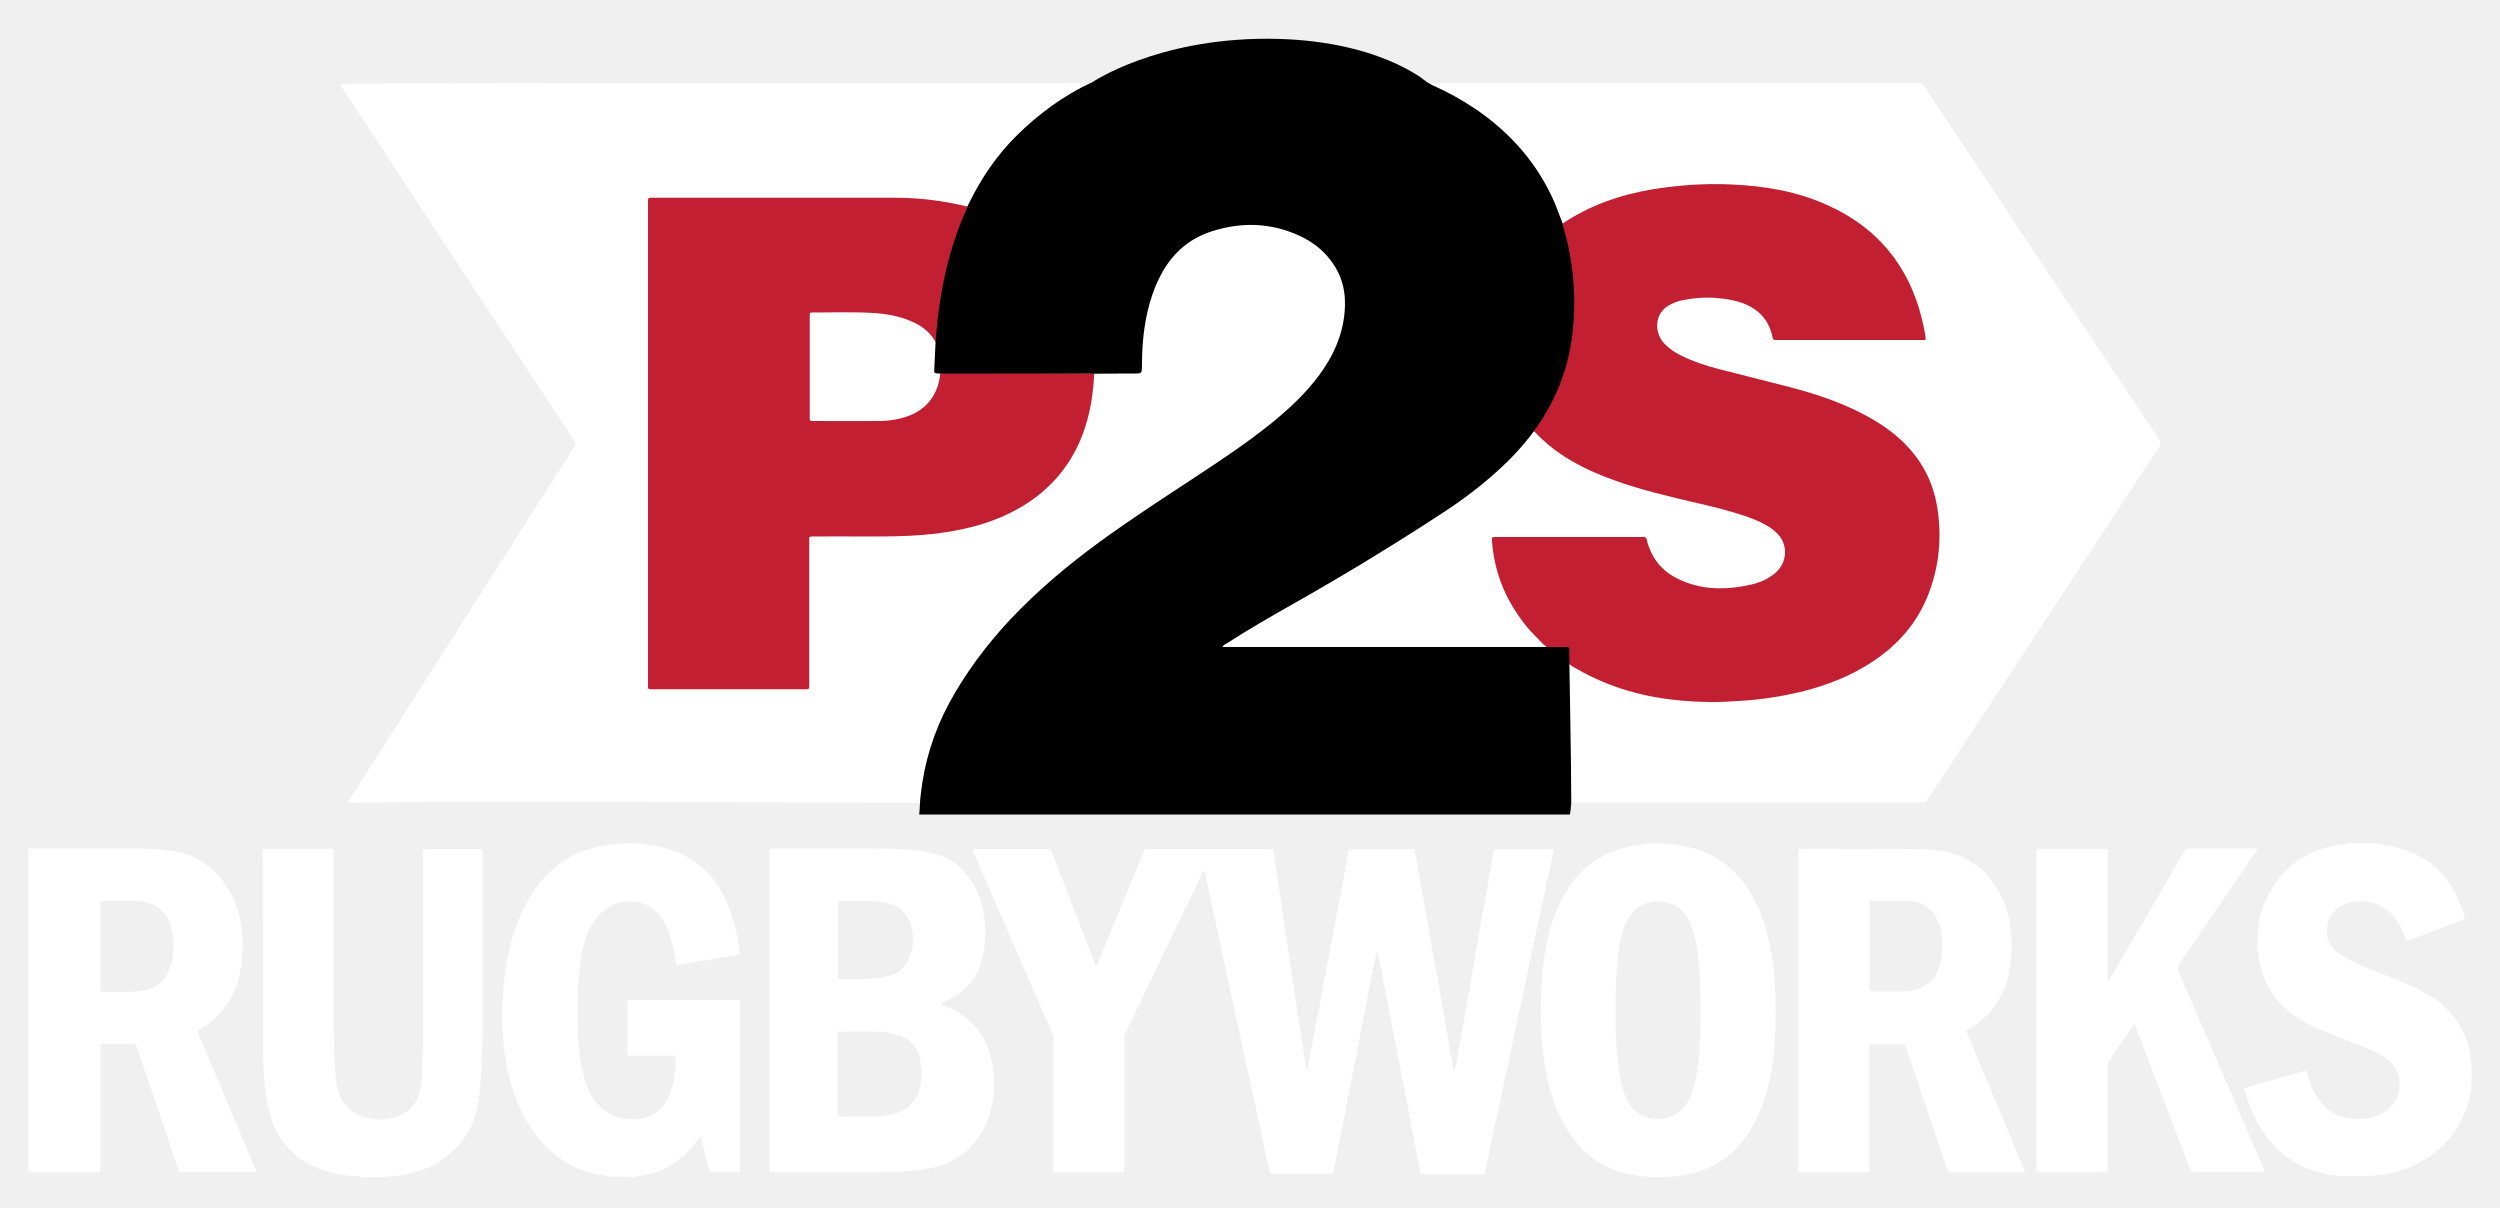
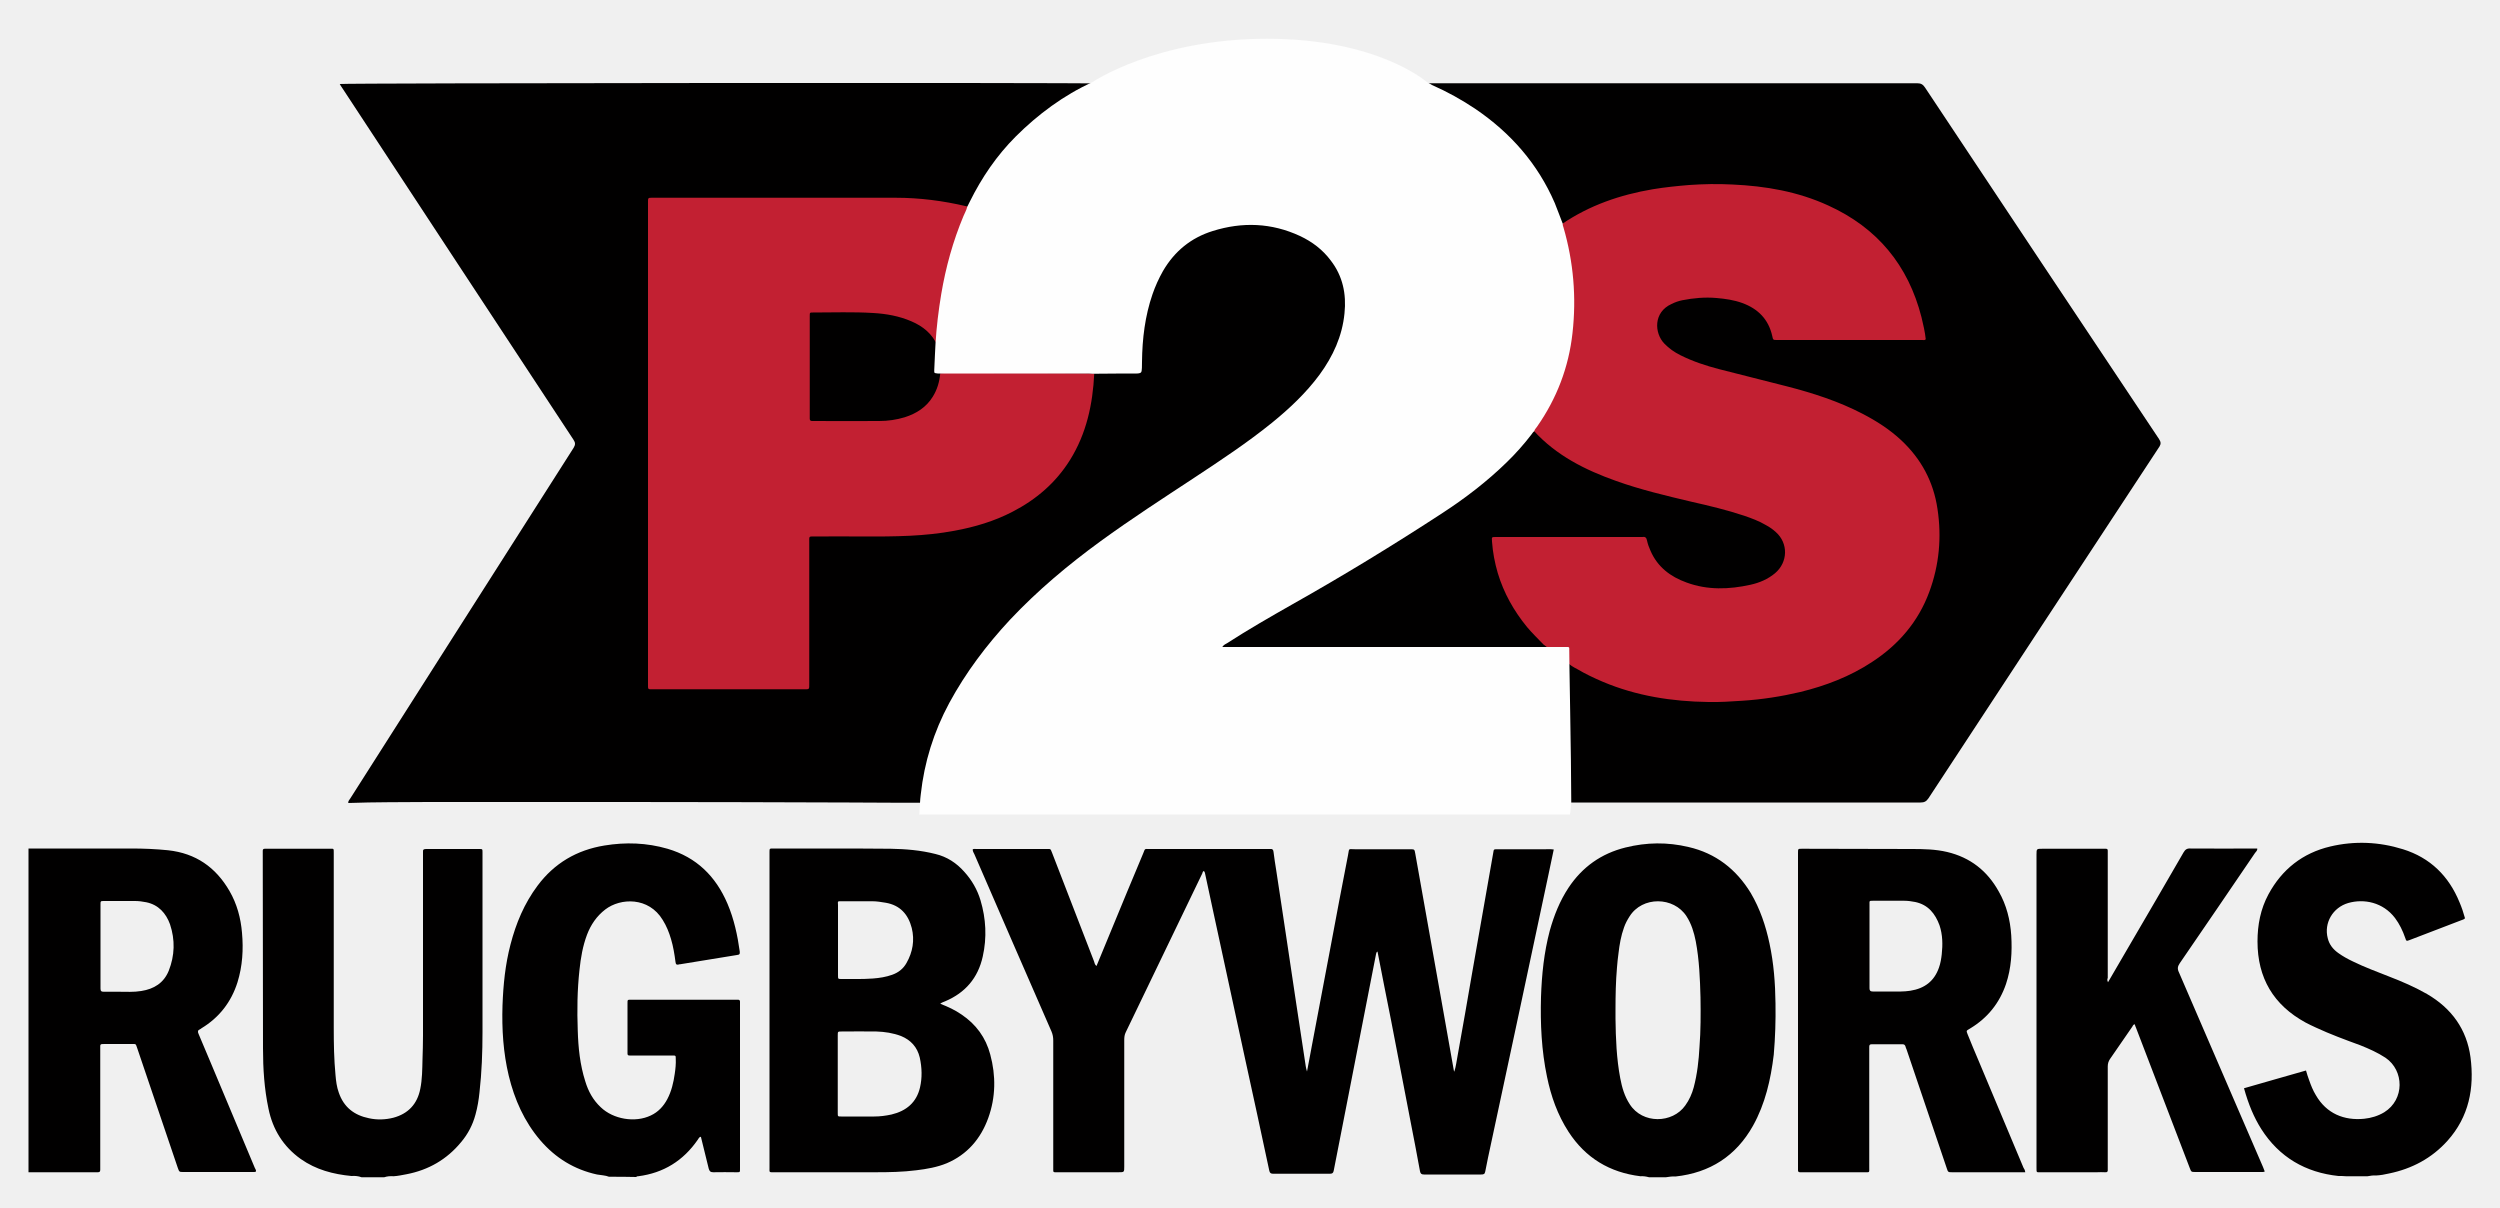
- <svg xmlns="http://www.w3.org/2000/svg" version="1.2" viewBox="0 0 100 48.31" id="svg64">
-   <defs id="defs68" />
-   <g fill="#010000" id="g56">
-     <path d="M24.36 47.07c-.15-.06-.32-.06-.48-.09-.91-.2-1.66-.66-2.27-1.37-.64-.75-1.03-1.63-1.26-2.58-.22-.92-.28-1.86-.25-2.81.03-.83.11-1.64.32-2.44.22-.85.55-1.64 1.08-2.35.67-.9 1.57-1.43 2.68-1.61.85-.14 1.69-.11 2.52.13 1.16.34 1.93 1.1 2.4 2.2.26.61.4 1.26.49 1.91.01.1-.01.13-.11.14-.76.12-1.51.25-2.27.37-.02 0-.04 0-.06.01-.08.02-.12 0-.13-.1-.04-.31-.09-.62-.18-.92-.08-.27-.18-.52-.33-.76-.56-.93-1.69-.89-2.3-.42-.34.26-.58.61-.73 1.01-.17.45-.25.92-.3 1.4-.09.81-.1 1.62-.07 2.43.02.69.09 1.37.3 2.03.12.4.31.75.62 1.04.5.48 1.37.63 2 .33.3-.14.51-.37.66-.65.17-.32.25-.67.3-1.02.03-.2.05-.4.04-.6 0-.13 0-.13-.14-.13h-1.71c-.06 0-.08-.02-.08-.08v-.09-1.89c0-.19-.01-.17.18-.17h4.21c.08-.01.12.02.11.1v6.64c0 .17.01.16-.16.16-.3 0-.6-.01-.91 0-.11 0-.15-.04-.18-.14-.1-.41-.2-.82-.3-1.22-.01-.02 0-.05-.03-.06-.06.02-.08.08-.11.12-.58.84-1.37 1.33-2.38 1.46-.03 0-.06 0-.08.03-.36-.01-.73-.01-1.09-.01zM14.06 47.04c-.73-.07-1.42-.25-2.03-.68-.7-.5-1.12-1.18-1.29-2.01-.17-.8-.22-1.61-.22-2.42-.01-2.6 0-5.21-.01-7.81v-.09c0-.05.02-.08.08-.08h2.58c.19 0 .18-.03.18.18v7c0 .62.01 1.24.07 1.87.02.24.05.48.13.7.2.59.62.91 1.21 1.03.32.07.65.06.97-.02.6-.16.96-.55 1.08-1.15.08-.39.08-.79.09-1.18.01-.32.02-.64.02-.96v-7.21-.13c-.01-.1.03-.12.13-.12h2.11c.14 0 .14 0 .14.13V41.28c0 .81-.03 1.61-.12 2.41-.03.3-.08.6-.16.89-.11.41-.3.78-.58 1.11-.57.69-1.3 1.11-2.18 1.28-.17.03-.34.07-.52.08-.13-.01-.25 0-.37.04h-.91c-.13-.05-.27-.06-.4-.05zM93.54 47.04c-1.32-.14-2.37-.75-3.09-1.88-.29-.46-.51-.98-.69-1.63.82-.24 1.65-.47 2.48-.71.04.14.08.27.13.4.07.2.15.4.26.58.43.75 1.14 1.03 1.94.95.28-.03.55-.11.8-.26.82-.51.8-1.67.05-2.18-.32-.21-.66-.36-1.01-.5-.6-.22-1.2-.44-1.78-.71-.14-.06-.27-.13-.41-.2-1.28-.7-1.92-1.78-1.92-3.24 0-.66.12-1.3.44-1.89.54-1 1.37-1.65 2.47-1.91.97-.23 1.95-.19 2.91.11 1.09.34 1.83 1.07 2.26 2.12.09.21.16.42.22.64-.04.05-.1.06-.15.08-.69.26-1.37.53-2.06.79-.13.05-.14.05-.18-.08-.1-.29-.23-.56-.41-.8-.48-.63-1.24-.78-1.87-.6-.62.18-.98.8-.82 1.41.06.25.21.44.42.59.18.13.38.24.59.34.47.23.96.41 1.44.6.52.2 1.03.42 1.52.7.98.57 1.59 1.41 1.74 2.53.16 1.23-.06 2.38-.92 3.34-.63.7-1.42 1.12-2.34 1.31-.17.04-.34.07-.52.08-.11-.01-.23.01-.34.03h-.72c-.16.01-.3-.02-.44-.01zM55.1 38.06c-.05.03-.05.07-.06.11-.38 1.95-.76 3.9-1.14 5.84-.18.94-.37 1.87-.55 2.81-.02.1-.05.13-.16.13h-2.26c-.1 0-.14-.03-.16-.13-.32-1.51-.65-3.02-.98-4.53-.42-1.96-.85-3.92-1.27-5.87-.11-.5-.21-.99-.32-1.49-.01-.03-.01-.06-.05-.09-.04.02-.05.06-.06.1-1.02 2.12-2.04 4.23-3.06 6.35-.05.1-.06.2-.06.31v5.06c0 .23 0 .23-.23.23h-2.43c-.2 0-.18.02-.18-.18v-5.09c0-.13-.02-.24-.07-.36-1.03-2.36-2.06-4.72-3.08-7.08-.03-.07-.08-.13-.07-.21.05-.02.1-.01.15-.01h2.79c.2 0 .16-.02.24.17.56 1.44 1.11 2.88 1.67 4.32.02.06.03.14.1.19l.57-1.38c.43-1.04.86-2.09 1.3-3.13.08-.2.04-.17.26-.17h4.82c.08-.01.12.02.13.11.03.25.07.5.11.75.13.88.27 1.76.4 2.65l.39 2.61c.13.86.26 1.71.39 2.57.01.06.02.11.05.21.07-.38.14-.72.2-1.06.25-1.3.49-2.6.74-3.91.23-1.23.46-2.46.7-3.68.06-.3-.01-.24.29-.24h2.19c.18 0 .18 0 .21.17.37 2.1.75 4.19 1.12 6.29l.42 2.37c0 .02.01.03.02.07.07-.21.09-.42.13-.62.2-1.12.4-2.24.59-3.36.19-1.1.39-2.2.58-3.3.09-.49.17-.99.26-1.48.02-.14.02-.14.16-.14h1.91c.11 0 .23-.01.35.01l-.24 1.14c-.38 1.8-.77 3.6-1.15 5.4-.37 1.74-.75 3.49-1.12 5.23-.08.37-.16.74-.23 1.11-.02.11-.07.12-.17.12h-2.28c-.1 0-.14-.03-.16-.13-.12-.67-.25-1.33-.38-2l-.78-4.05c-.19-.93-.36-1.83-.54-2.74z" id="path52" style="fill:#ffffff" />
-     <path d="M84.32 39.29c.28-.48.54-.93.81-1.39.74-1.27 1.48-2.53 2.21-3.8.07-.12.14-.17.28-.16.89.01 1.77 0 2.67 0 .01.08-.05.13-.09.18-1 1.47-2 2.94-3.01 4.41-.09.13-.1.23-.03.37 1.12 2.59 2.24 5.19 3.36 7.78.02.06.04.11.07.18-.06.03-.12.02-.17.02h-2.59c-.18 0-.18 0-.24-.16-.72-1.87-1.43-3.74-2.15-5.61-.02-.05-.04-.09-.05-.14-.06.01-.08.06-.1.1-.3.43-.59.86-.89 1.29-.06.09-.09.18-.09.3v4.11c.01.09-.02.13-.11.12-.11-.01-.21 0-.32 0h-2.23c-.2 0-.19.03-.19-.19v-2.34-10.17c0-.24 0-.24.24-.24h2.53c.06 0 .08.02.08.08V39.12c-.02.04-.03.09.01.17zM10.19 46.71c-.58-1.38-1.16-2.77-1.74-4.15-.17-.41-.34-.81-.51-1.21-.04-.09-.03-.14.06-.18.02-.01.04-.02.06-.04.71-.43 1.19-1.05 1.44-1.84.2-.65.24-1.31.18-1.98-.05-.59-.2-1.15-.5-1.67-.55-.95-1.35-1.51-2.46-1.63-.49-.05-.98-.07-1.47-.07H1.14v12.95h2.77c.07 0 .1-.02.1-.1v-.42-4.43c0-.17-.02-.18.17-.18h1.06c.22 0 .18-.02.25.17.54 1.59 1.08 3.19 1.62 4.78.06.17.06.17.23.17h2.74c.05 0 .11.01.16-.02.01-.06-.03-.1-.05-.15zm-3.44-7.88c-.2.49-.59.73-1.1.81-.3.05-.6.03-.9.03h-.6c-.1 0-.13-.03-.13-.13v-1.7-1.66c0-.13 0-.14.13-.14H5.4c.15 0 .3.02.45.05.49.1.79.44.95.88.21.63.19 1.25-.05 1.86zM71.02 40.14c-.01-.81-.07-1.61-.24-2.4-.15-.71-.38-1.39-.75-2.02-.58-.95-1.4-1.59-2.49-1.84-.84-.2-1.68-.19-2.52.02-.97.24-1.73.78-2.28 1.61-.35.53-.58 1.11-.75 1.72-.23.87-.32 1.75-.35 2.65-.03 1.07.02 2.14.24 3.19.16.78.42 1.52.86 2.2.68 1.05 1.65 1.63 2.88 1.78.11-.01.23.01.34.04h.68c.13-.02.25-.04.38-.03 1.38-.15 2.42-.82 3.1-2.03.49-.88.71-1.85.83-2.84.06-.69.08-1.37.07-2.05zm-3.04 1.73c-.03.55-.09 1.09-.23 1.62-.07.26-.18.51-.34.73-.51.72-1.71.75-2.22-.05-.21-.32-.31-.67-.38-1.04-.15-.79-.18-1.59-.19-2.38v-.36c0-.57.01-1.13.06-1.7.02-.19.03-.38.06-.56.04-.35.1-.7.22-1.03.05-.15.13-.3.22-.44.51-.82 1.77-.8 2.28-.01.2.31.3.65.37 1 .14.74.17 1.5.19 2.25.01.67.01 1.32-.04 1.97zM39.61 42.18c-.18-.68-.57-1.21-1.15-1.6-.26-.18-.54-.31-.85-.43.07-.06.14-.07.2-.1.8-.34 1.31-.93 1.5-1.79.17-.76.13-1.51-.09-2.25-.13-.43-.35-.81-.65-1.14-.31-.35-.69-.6-1.15-.71-.59-.15-1.19-.2-1.79-.21-.88-.01-1.76-.01-2.64-.01h-2.06c-.15 0-.15 0-.15.14V46.69c0 .22-.03.2.2.2h4.04c.55 0 1.09-.01 1.64-.08.41-.05.82-.12 1.21-.28.82-.35 1.36-.98 1.66-1.81.3-.83.31-1.69.08-2.54zm-5.95-6.13h1.23c.18 0 .36.03.54.06.58.1.9.47 1.04 1.01.12.49.04.96-.21 1.4-.13.23-.32.38-.57.47s-.51.13-.77.15c-.42.03-.84.02-1.26.02-.14 0-.14 0-.14-.15V37.6v-1.4c-.01-.16-.02-.15.14-.15zm3.14 7.45c-.14.6-.55.94-1.14 1.08-.23.05-.46.08-.69.08h-1.32c-.14 0-.14 0-.14-.14v-1.57-1.53c0-.16 0-.16.15-.16.47 0 .93-.01 1.4 0 .33.01.66.06.98.18.39.16.65.44.75.86.09.41.1.81.01 1.2zM80.94 46.71l-1.8-4.29c-.15-.35-.3-.71-.44-1.06-.05-.13-.05-.13.07-.2.02-.01.03-.02.05-.03.69-.42 1.16-1.01 1.42-1.77.21-.63.25-1.28.21-1.94-.04-.62-.19-1.22-.5-1.76-.46-.83-1.14-1.36-2.06-1.58-.46-.11-.94-.12-1.41-.12-1.47-.01-2.93 0-4.4-.01-.16 0-.16 0-.16.16V46.81c0 .05.02.08.08.08h2.56c.24 0 .21.03.21-.21V42v-.13c0-.07.02-.1.1-.1h1.23c.07 0 .1.03.12.09.01.04.02.07.04.11.54 1.59 1.07 3.17 1.61 4.76.05.16.06.16.22.16h2.92c-.01-.09-.04-.13-.07-.18zm-3.27-8.54c-.02.18-.05.36-.11.53-.19.55-.58.84-1.15.93-.25.04-.5.03-.75.03h-.75c-.1 0-.13-.04-.13-.13v-1.7-1.64c0-.16-.02-.16.15-.16h1.23c.15 0 .3.02.45.05.52.11.8.47.97.93.13.39.13.78.09 1.16z" id="path54" style="fill:#ffffff" />
+ <svg xmlns="http://www.w3.org/2000/svg" baseProfile="tiny" version="1.2" viewBox="0 0 100 48.31">
+   <g fill="#010000">
+     <path d="M24.36 47.07c-.15-.06-.32-.06-.48-.09-.91-.2-1.66-.66-2.27-1.37-.64-.75-1.03-1.63-1.26-2.58-.22-.92-.28-1.86-.25-2.81.03-.83.11-1.64.32-2.44.22-.85.55-1.64 1.08-2.35.67-.9 1.57-1.43 2.68-1.61.85-.14 1.69-.11 2.52.13 1.16.34 1.93 1.1 2.4 2.2.26.61.4 1.26.49 1.91.01.1-.01.13-.11.14-.76.12-1.51.25-2.27.37-.02 0-.04 0-.06.01-.08.02-.12 0-.13-.1-.04-.31-.09-.62-.18-.92-.08-.27-.18-.52-.33-.76-.56-.93-1.69-.89-2.3-.42-.34.26-.58.61-.73 1.01-.17.45-.25.92-.3 1.4-.09.81-.1 1.62-.07 2.43.02.69.09 1.37.3 2.03.12.4.31.75.62 1.04.5.48 1.37.63 2 .33.3-.14.51-.37.66-.65.17-.32.25-.67.3-1.02.03-.2.05-.4.04-.6 0-.13 0-.13-.14-.13h-1.71c-.06 0-.08-.02-.08-.08v-.09-1.89c0-.19-.01-.17.18-.17h4.21c.08-.01.12.02.11.1v6.64c0 .17.01.16-.16.16-.3 0-.6-.01-.91 0-.11 0-.15-.04-.18-.14-.1-.41-.2-.82-.3-1.22-.01-.02 0-.05-.03-.06-.06.02-.08.08-.11.12-.58.84-1.37 1.33-2.38 1.46-.03 0-.06 0-.08.03-.36-.01-.73-.01-1.09-.01zM14.06 47.04c-.73-.07-1.42-.25-2.03-.68-.7-.5-1.12-1.18-1.29-2.01-.17-.8-.22-1.61-.22-2.42-.01-2.6 0-5.21-.01-7.81v-.09c0-.05.02-.08.08-.08h2.58c.19 0 .18-.03.18.18v7c0 .62.01 1.24.07 1.87.02.24.05.48.13.7.2.59.62.91 1.21 1.03.32.07.65.06.97-.02.6-.16.96-.55 1.08-1.15.08-.39.08-.79.09-1.18.01-.32.02-.64.02-.96v-7.21-.13c-.01-.1.03-.12.13-.12h2.11c.14 0 .14 0 .14.13V41.28c0 .81-.03 1.61-.12 2.41-.03.3-.08.6-.16.89-.11.41-.3.78-.58 1.11-.57.69-1.3 1.11-2.18 1.28-.17.03-.34.07-.52.08-.13-.01-.25 0-.37.04h-.91c-.13-.05-.27-.06-.4-.05zM93.54 47.04c-1.32-.14-2.37-.75-3.09-1.88-.29-.46-.51-.98-.69-1.63.82-.24 1.65-.47 2.48-.71.04.14.08.27.13.4.07.2.15.4.26.58.43.75 1.14 1.03 1.94.95.28-.03.55-.11.8-.26.82-.51.8-1.67.05-2.18-.32-.21-.66-.36-1.01-.5-.6-.22-1.2-.44-1.78-.71-.14-.06-.27-.13-.41-.2-1.28-.7-1.92-1.78-1.92-3.24 0-.66.12-1.3.44-1.89.54-1 1.37-1.65 2.47-1.91.97-.23 1.95-.19 2.91.11 1.09.34 1.83 1.07 2.26 2.12.09.21.16.42.22.64-.04.05-.1.06-.15.08-.69.26-1.37.53-2.06.79-.13.05-.14.05-.18-.08-.1-.29-.23-.56-.41-.8-.48-.63-1.24-.78-1.87-.6-.62.18-.98.8-.82 1.41.06.25.21.44.42.59.18.13.38.24.59.34.47.23.96.41 1.44.6.52.2 1.03.42 1.52.7.98.57 1.59 1.41 1.74 2.53.16 1.23-.06 2.38-.92 3.34-.63.7-1.42 1.12-2.34 1.31-.17.04-.34.07-.52.08-.11-.01-.23.01-.34.03h-.72c-.16.01-.3-.02-.44-.01zM55.1 38.06c-.05.03-.05.07-.06.11-.38 1.95-.76 3.9-1.14 5.84-.18.94-.37 1.87-.55 2.81-.02.1-.05.13-.16.13h-2.26c-.1 0-.14-.03-.16-.13-.32-1.51-.65-3.02-.98-4.53-.42-1.96-.85-3.92-1.27-5.87-.11-.5-.21-.99-.32-1.49-.01-.03-.01-.06-.05-.09-.04.02-.05.06-.06.1-1.02 2.12-2.04 4.23-3.06 6.35-.05.1-.06.2-.06.31v5.06c0 .23 0 .23-.23.23h-2.43c-.2 0-.18.02-.18-.18v-5.09c0-.13-.02-.24-.07-.36-1.03-2.36-2.06-4.72-3.08-7.08-.03-.07-.08-.13-.07-.21.05-.02.1-.01.15-.01h2.79c.2 0 .16-.02.24.17.56 1.44 1.11 2.88 1.67 4.32.02.06.03.14.1.19l.57-1.38c.43-1.04.86-2.09 1.3-3.13.08-.2.04-.17.26-.17h4.82c.08-.01.12.02.13.11.03.25.07.5.11.75.13.88.27 1.76.4 2.65l.39 2.61c.13.86.26 1.71.39 2.57.01.06.02.11.05.21.07-.38.14-.72.2-1.06.25-1.3.49-2.6.74-3.91.23-1.23.46-2.46.7-3.68.06-.3-.01-.24.29-.24h2.19c.18 0 .18 0 .21.17.37 2.1.75 4.19 1.12 6.29l.42 2.37c0 .02.01.03.02.07.07-.21.09-.42.13-.62.2-1.12.4-2.24.59-3.36.19-1.1.39-2.2.58-3.3.09-.49.17-.99.26-1.48.02-.14.02-.14.16-.14h1.91c.11 0 .23-.01.35.01l-.24 1.14c-.38 1.8-.77 3.6-1.15 5.4-.37 1.74-.75 3.49-1.12 5.23-.08.37-.16.74-.23 1.11-.02.11-.07.12-.17.12h-2.28c-.1 0-.14-.03-.16-.13-.12-.67-.25-1.33-.38-2l-.78-4.05c-.19-.93-.36-1.83-.54-2.74z" />
+     <path d="M84.32 39.29c.28-.48.54-.93.81-1.39.74-1.27 1.48-2.53 2.21-3.8.07-.12.14-.17.28-.16.89.01 1.77 0 2.67 0 .01.08-.05.13-.09.18-1 1.47-2 2.94-3.01 4.41-.09.13-.1.23-.03.37 1.12 2.59 2.24 5.19 3.36 7.78.02.06.04.11.07.18-.06.03-.12.02-.17.02h-2.59c-.18 0-.18 0-.24-.16-.72-1.87-1.43-3.74-2.15-5.61-.02-.05-.04-.09-.05-.14-.06.01-.08.06-.1.1-.3.43-.59.86-.89 1.29-.06.09-.09.18-.09.3v4.11c.01.09-.02.13-.11.12-.11-.01-.21 0-.32 0h-2.23c-.2 0-.19.03-.19-.19v-2.34-10.17c0-.24 0-.24.24-.24h2.53c.06 0 .08.02.08.08V39.12c-.02.04-.03.09.01.17zM10.19 46.71c-.58-1.38-1.16-2.77-1.74-4.15-.17-.41-.34-.81-.51-1.21-.04-.09-.03-.14.06-.18.02-.01.04-.02.06-.04.71-.43 1.19-1.05 1.44-1.84.2-.65.24-1.31.18-1.98-.05-.59-.2-1.15-.5-1.67-.55-.95-1.35-1.51-2.46-1.63-.49-.05-.98-.07-1.47-.07H1.14v12.95h2.77c.07 0 .1-.02.1-.1v-.42-4.43c0-.17-.02-.18.17-.18h1.06c.22 0 .18-.02.25.17.54 1.59 1.08 3.19 1.62 4.78.06.17.06.17.23.17h2.74c.05 0 .11.01.16-.02.01-.06-.03-.1-.05-.15zm-3.44-7.88c-.2.49-.59.73-1.1.81-.3.05-.6.03-.9.03h-.6c-.1 0-.13-.03-.13-.13v-1.7-1.66c0-.13 0-.14.13-.14H5.4c.15 0 .3.02.45.05.49.1.79.44.95.88.21.63.19 1.25-.05 1.86zM71.02 40.14c-.01-.81-.07-1.61-.24-2.4-.15-.71-.38-1.39-.75-2.02-.58-.95-1.4-1.59-2.49-1.84-.84-.2-1.68-.19-2.52.02-.97.24-1.73.78-2.28 1.61-.35.53-.58 1.11-.75 1.72-.23.87-.32 1.75-.35 2.65-.03 1.07.02 2.14.24 3.19.16.78.42 1.52.86 2.2.68 1.05 1.65 1.63 2.88 1.78.11-.01.23.01.34.04h.68c.13-.02.25-.04.38-.03 1.38-.15 2.42-.82 3.1-2.03.49-.88.71-1.85.83-2.84.06-.69.08-1.37.07-2.05zm-3.04 1.73c-.03.55-.09 1.09-.23 1.62-.07.26-.18.51-.34.73-.51.72-1.71.75-2.22-.05-.21-.32-.31-.67-.38-1.04-.15-.79-.18-1.59-.19-2.38v-.36c0-.57.01-1.13.06-1.7.02-.19.03-.38.06-.56.04-.35.1-.7.22-1.03.05-.15.13-.3.22-.44.51-.82 1.77-.8 2.28-.01.2.31.3.65.37 1 .14.74.17 1.5.19 2.25.01.67.01 1.32-.04 1.97zM39.61 42.18c-.18-.68-.57-1.21-1.15-1.6-.26-.18-.54-.31-.85-.43.07-.06.14-.07.2-.1.8-.34 1.31-.93 1.5-1.79.17-.76.13-1.51-.09-2.25-.13-.43-.35-.81-.65-1.14-.31-.35-.69-.6-1.15-.71-.59-.15-1.19-.2-1.79-.21-.88-.01-1.76-.01-2.64-.01h-2.06c-.15 0-.15 0-.15.14V46.69c0 .22-.03.2.2.2h4.04c.55 0 1.09-.01 1.64-.08.41-.05.82-.12 1.21-.28.82-.35 1.36-.98 1.66-1.81.3-.83.31-1.69.08-2.54zm-5.95-6.13h1.23c.18 0 .36.03.54.06.58.1.9.47 1.04 1.01.12.49.04.96-.21 1.4-.13.23-.32.38-.57.47s-.51.13-.77.15c-.42.03-.84.02-1.26.02-.14 0-.14 0-.14-.15V37.6v-1.4c-.01-.16-.02-.15.14-.15zm3.14 7.45c-.14.6-.55.94-1.14 1.08-.23.05-.46.08-.69.08h-1.32c-.14 0-.14 0-.14-.14v-1.57-1.53c0-.16 0-.16.15-.16.47 0 .93-.01 1.4 0 .33.01.66.06.98.18.39.16.65.44.75.86.09.41.1.81.01 1.2zM80.94 46.71l-1.8-4.29c-.15-.35-.3-.71-.44-1.06-.05-.13-.05-.13.07-.2.02-.01.03-.02.05-.03.69-.42 1.16-1.01 1.42-1.77.21-.63.25-1.28.21-1.94-.04-.62-.19-1.22-.5-1.76-.46-.83-1.14-1.36-2.06-1.58-.46-.11-.94-.12-1.41-.12-1.47-.01-2.93 0-4.4-.01-.16 0-.16 0-.16.16V46.81c0 .05.02.08.08.08h2.56c.24 0 .21.03.21-.21V42v-.13c0-.07.02-.1.1-.1h1.23c.07 0 .1.03.12.09.01.04.02.07.04.11.54 1.59 1.07 3.17 1.61 4.76.05.16.06.16.22.16h2.92c-.01-.09-.04-.13-.07-.18zm-3.27-8.54c-.02.18-.05.36-.11.53-.19.55-.58.84-1.15.93-.25.04-.5.03-.75.03h-.75c-.1 0-.13-.04-.13-.13v-1.7-1.64c0-.16-.02-.16.15-.16h1.23c.15 0 .3.02.45.05.52.11.8.47.97.93.13.39.13.78.09 1.16z" />
  </g>
-   <path fill="#010000" d="M86.36 17.56C83.24 12.88 80.11 8.19 77 3.5c-.08-.12-.16-.17-.31-.17H57.11v.01c-3.6.01-13.25.06-13.21 0-.77-.04-30.15-.02-30.31.02.03.05.06.11.1.16 3.08 4.69 6.16 9.38 9.25 14.07.08.12.08.2 0 .33-1.61 2.53-3.22 5.06-4.83 7.58-1.37 2.15-2.73 4.29-4.1 6.44-.03.05-.09.1-.08.18 1.08-.04 2.14-.03 3.21-.04h7.94c2.96 0 5.92.01 8.89.02.69 0 1.37.01 2.06.01h.79c.07 0 14.92-.02 20.05-.07v.06h19.95c.15 0 .23-.04.32-.17 3.08-4.69 6.16-9.39 9.24-14.07.06-.1.06-.18-.02-.3z" id="path58" style="fill:#ffffff" />
-   <path fill="#C22032" d="M62.48 8.96c1.1-.75 2.33-1.17 3.63-1.39.48-.08.97-.13 1.46-.17.57-.04 1.14-.05 1.72-.02 1.33.06 2.62.28 3.84.84 1.96.89 3.2 2.39 3.73 4.47.07.29.14.59.17.88-.04.05-.1.03-.14.03h-5.81c-.15 0-.16 0-.19-.16-.15-.67-.57-1.09-1.2-1.32-.33-.12-.68-.17-1.03-.2-.46-.04-.92 0-1.37.09-.15.03-.29.08-.43.15-.73.33-.69 1.16-.29 1.58.19.2.41.35.65.47.5.25 1.02.42 1.56.56.89.23 1.79.45 2.68.68 1.05.27 2.08.6 3.04 1.1.56.29 1.09.63 1.55 1.06.8.75 1.29 1.66 1.45 2.75.17 1.13.07 2.24-.33 3.32-.44 1.19-1.23 2.11-2.29 2.8-.88.58-1.85.95-2.87 1.2-.76.18-1.54.3-2.32.35-.45.03-.9.06-1.35.05-1.46-.02-2.88-.24-4.23-.81-.35-.15-.69-.31-1.01-.5-.08-.04-.15-.08-.23-.13-.1-.07-1.05-.8-1.13-.86-.22-.23-.45-.45-.66-.7-.53-.65-.93-1.36-1.17-2.16-.12-.41-.2-.83-.23-1.26-.01-.18-.02-.18.15-.18h5.87c.11-.02.16.03.18.14.03.14.08.28.14.41.28.65.8 1.04 1.44 1.27.84.31 1.7.28 2.56.09.36-.08.69-.22.98-.46.52-.44.54-1.2.03-1.65-.12-.11-.25-.2-.4-.28-.27-.16-.57-.27-.86-.37-.69-.23-1.4-.4-2.11-.56-1.01-.24-2.03-.48-3.01-.83-1.24-.44-2.4-1.02-3.3-2.01 0-.09 1.12-8.22 1.13-8.27zM37.78 14.92c-.06 0-.11.01-.17.01-.03.34-.12.65-.3.94-.26.42-.65.67-1.12.82-.33.1-.67.15-1.02.15-.87.01-1.74 0-2.6 0h-.09c-.06 0-.09-.03-.09-.09v-.11-3.92-.08c0-.14 0-.14.13-.14.8 0 1.61-.03 2.41.02.52.03 1.03.12 1.52.33.47.2.84.5 1.05.98.01-.03 1.25-5.41 1.28-5.54-.04-.01-.08-.03-.13-.04-.93-.22-1.87-.34-2.82-.34h-9.68c-.25 0-.23-.02-.23.24v19.19c0 .26-.02.23.23.23h5.96c.28 0 .26.03.26-.25V21.7c0-.27-.03-.24.24-.24 1.26-.02 2.53.03 3.79-.03.6-.03 1.19-.09 1.78-.2.81-.15 1.59-.38 2.32-.76.95-.49 1.73-1.16 2.3-2.07.66-1.06.91-2.23.97-3.46-.04-.02-4.04-.02-5.99-.02z" id="path60" />
-   <path fill="#FEFEFE" d="M49.08 25.73c.85-.55 1.74-1.06 2.62-1.56 2.04-1.15 4.04-2.37 6-3.65.92-.6 1.78-1.26 2.57-2.03.35-.34.68-.71.98-1.1.04-.05.07-.11.12-.14.01-.07.07-.12.11-.18.79-1.13 1.27-2.38 1.42-3.75.16-1.43.04-2.84-.36-4.22-.01-.05-.04-.09-.03-.15-.11-.28-.21-.56-.32-.83-.68-1.57-1.76-2.8-3.17-3.76-.55-.37-1.13-.69-1.74-.96-.06-.03-.07-.05-.21-.12 0 0-1.95-1.73-6.39-1.73s-6.99 1.74-6.99 1.74c-1.13.51-2.18 1.29-3.06 2.17-.76.76-1.36 1.64-1.84 2.61-.03.07-.07.13-.1.2-.03.13-.1.25-.15.37-.42 1-.71 2.05-.89 3.12-.11.66-.19 1.32-.23 1.99 0 .03-.04.73-.05 1.05 0 .13-.01.12.14.14h6.03c.06 0 .11.01.17.01.42 0 .85-.01 1.27-.01h.49c.06 0 .16-.01.18-.06.03-.04.03-.27.03-.41.01-.92.12-1.83.42-2.7.11-.32.25-.63.42-.93.46-.79 1.12-1.33 1.99-1.6 1.18-.37 2.35-.33 3.49.2.49.23.91.55 1.23.98.48.62.63 1.34.55 2.11-.09.92-.46 1.72-1 2.46-.54.73-1.2 1.35-1.9 1.92-.99.8-2.05 1.5-3.11 2.2-1.26.83-2.53 1.65-3.75 2.54-1.29.94-2.52 1.97-3.62 3.14-.94 1.01-1.77 2.11-2.43 3.33-.62 1.15-1 2.37-1.14 3.66-.01.11-.03.23-.03.34 0 .08-.03.46-.03.46h26.02c.02 0 .06-.38.06-.47v-.09c0-1.69-.09-5.92-.08-6.09 0-.06-.06-.05-.11-.05H48.89c.07-.1.14-.12.19-.15z" id="path62" style="fill:#000000" />
+   <path fill="#010000" d="M86.36 17.56C83.24 12.88 80.11 8.19 77 3.5c-.08-.12-.16-.17-.31-.17H57.11v.01c-3.6.01-13.25.06-13.21 0-.77-.04-30.15-.02-30.31.02.03.05.06.11.1.16 3.08 4.69 6.16 9.38 9.25 14.07.08.12.08.2 0 .33-1.61 2.53-3.22 5.06-4.83 7.58-1.37 2.15-2.73 4.29-4.1 6.44-.03.05-.09.1-.08.18 1.08-.04 2.14-.03 3.21-.04h7.94c2.96 0 5.92.01 8.89.02.69 0 1.37.01 2.06.01h.79c.07 0 14.92-.02 20.05-.07v.06h19.95c.15 0 .23-.04.32-.17 3.08-4.69 6.16-9.39 9.24-14.07.06-.1.06-.18-.02-.3z" />
+   <path fill="#C22032" d="M62.48 8.96c1.1-.75 2.33-1.17 3.63-1.39.48-.08.97-.13 1.46-.17.57-.04 1.14-.05 1.72-.02 1.33.06 2.62.28 3.84.84 1.96.89 3.2 2.39 3.73 4.47.07.29.14.59.17.88-.04.05-.1.03-.14.03h-5.81c-.15 0-.16 0-.19-.16-.15-.67-.57-1.09-1.2-1.32-.33-.12-.68-.17-1.03-.2-.46-.04-.92 0-1.37.09-.15.03-.29.08-.43.15-.73.33-.69 1.16-.29 1.58.19.2.41.35.65.47.5.25 1.02.42 1.56.56.89.23 1.79.45 2.68.68 1.05.27 2.08.6 3.04 1.1.56.29 1.09.63 1.55 1.06.8.75 1.29 1.66 1.45 2.75.17 1.13.07 2.24-.33 3.32-.44 1.19-1.23 2.11-2.29 2.8-.88.58-1.85.95-2.87 1.2-.76.18-1.54.3-2.32.35-.45.03-.9.06-1.35.05-1.46-.02-2.88-.24-4.23-.81-.35-.15-.69-.31-1.01-.5-.08-.04-.15-.08-.23-.13-.1-.07-1.05-.8-1.13-.86-.22-.23-.45-.45-.66-.7-.53-.65-.93-1.36-1.17-2.16-.12-.41-.2-.83-.23-1.26-.01-.18-.02-.18.15-.18h5.87c.11-.02.16.03.18.14.03.14.08.28.14.41.28.65.8 1.04 1.44 1.27.84.31 1.7.28 2.56.09.36-.08.69-.22.98-.46.52-.44.54-1.2.03-1.65-.12-.11-.25-.2-.4-.28-.27-.16-.57-.27-.86-.37-.69-.23-1.4-.4-2.11-.56-1.01-.24-2.03-.48-3.01-.83-1.24-.44-2.4-1.02-3.3-2.01 0-.09 1.12-8.22 1.13-8.27zM37.78 14.92c-.06 0-.11.01-.17.01-.03.34-.12.65-.3.94-.26.42-.65.67-1.12.82-.33.1-.67.15-1.02.15-.87.01-1.74 0-2.6 0h-.09c-.06 0-.09-.03-.09-.09v-.11-3.92-.08c0-.14 0-.14.13-.14.8 0 1.61-.03 2.41.02.52.03 1.03.12 1.52.33.47.2.84.5 1.05.98.01-.03 1.25-5.41 1.28-5.54-.04-.01-.08-.03-.13-.04-.93-.22-1.87-.34-2.82-.34h-9.68c-.25 0-.23-.02-.23.24v19.19c0 .26-.02.23.23.23h5.96c.28 0 .26.03.26-.25V21.7c0-.27-.03-.24.24-.24 1.26-.02 2.53.03 3.79-.03.6-.03 1.19-.09 1.78-.2.81-.15 1.59-.38 2.32-.76.95-.49 1.73-1.16 2.3-2.07.66-1.06.91-2.23.97-3.46-.04-.02-4.04-.02-5.99-.02z" />
+   <path fill="#FEFEFE" d="M49.08 25.73c.85-.55 1.74-1.06 2.62-1.56 2.04-1.15 4.04-2.37 6-3.65.92-.6 1.78-1.26 2.57-2.03.35-.34.68-.71.98-1.1.04-.05.07-.11.12-.14.01-.07.07-.12.11-.18.79-1.13 1.27-2.38 1.42-3.75.16-1.43.04-2.84-.36-4.22-.01-.05-.04-.09-.03-.15-.11-.28-.21-.56-.32-.83-.68-1.57-1.76-2.8-3.17-3.76-.55-.37-1.13-.69-1.74-.96-.06-.03-.07-.05-.21-.12 0 0-1.95-1.73-6.39-1.73s-6.99 1.74-6.99 1.74c-1.13.51-2.18 1.29-3.06 2.17-.76.76-1.36 1.64-1.84 2.61-.03.07-.07.13-.1.2-.03.13-.1.25-.15.37-.42 1-.71 2.05-.89 3.12-.11.66-.19 1.32-.23 1.99 0 .03-.04.73-.05 1.05 0 .13-.01.12.14.14h6.03c.06 0 .11.01.17.01.42 0 .85-.01 1.27-.01h.49c.06 0 .16-.01.18-.06.03-.04.03-.27.03-.41.01-.92.12-1.83.42-2.7.11-.32.25-.63.42-.93.46-.79 1.12-1.33 1.99-1.6 1.18-.37 2.35-.33 3.49.2.49.23.91.55 1.23.98.48.62.63 1.34.55 2.11-.09.92-.46 1.72-1 2.46-.54.73-1.2 1.35-1.9 1.92-.99.8-2.05 1.5-3.11 2.2-1.26.83-2.53 1.65-3.75 2.54-1.29.94-2.52 1.97-3.62 3.14-.94 1.01-1.77 2.11-2.43 3.33-.62 1.15-1 2.37-1.14 3.66-.01.11-.03.23-.03.34 0 .08-.03.46-.03.46h26.02c.02 0 .06-.38.06-.47v-.09c0-1.69-.09-5.92-.08-6.09 0-.06-.06-.05-.11-.05H48.89c.07-.1.14-.12.19-.15z" />
</svg>
